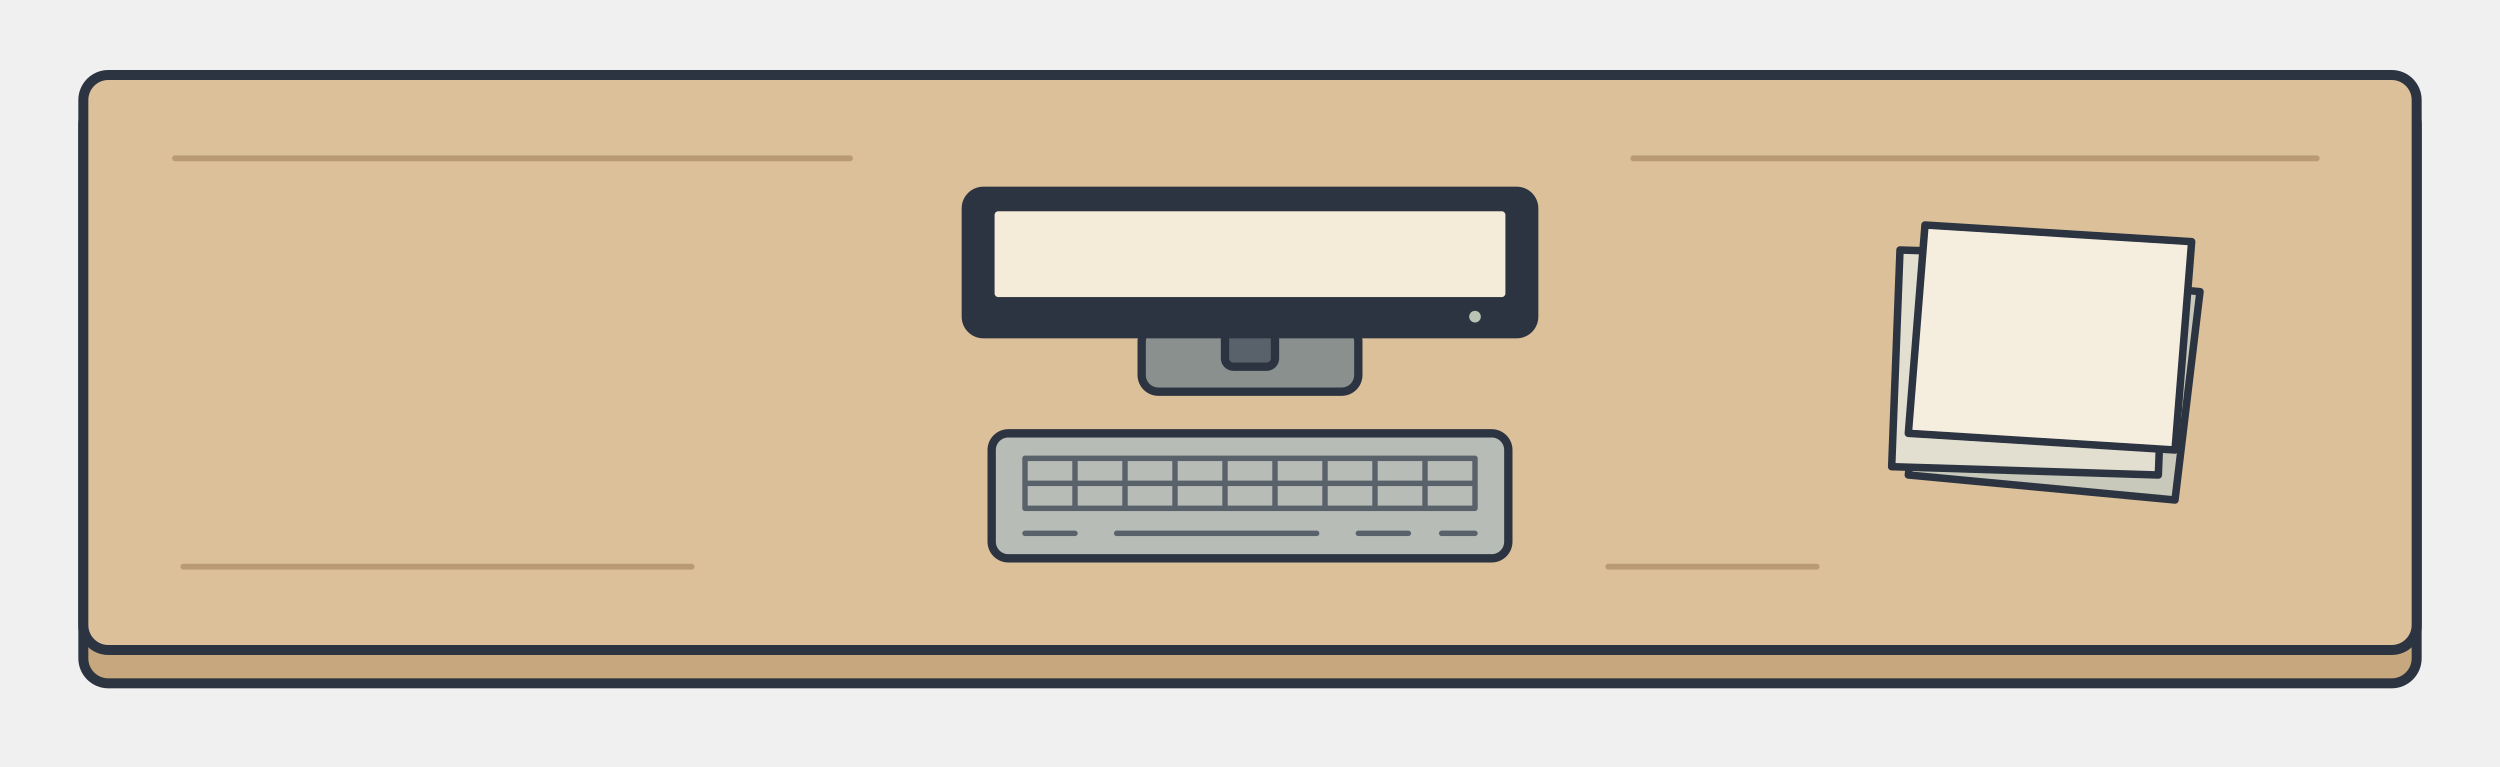
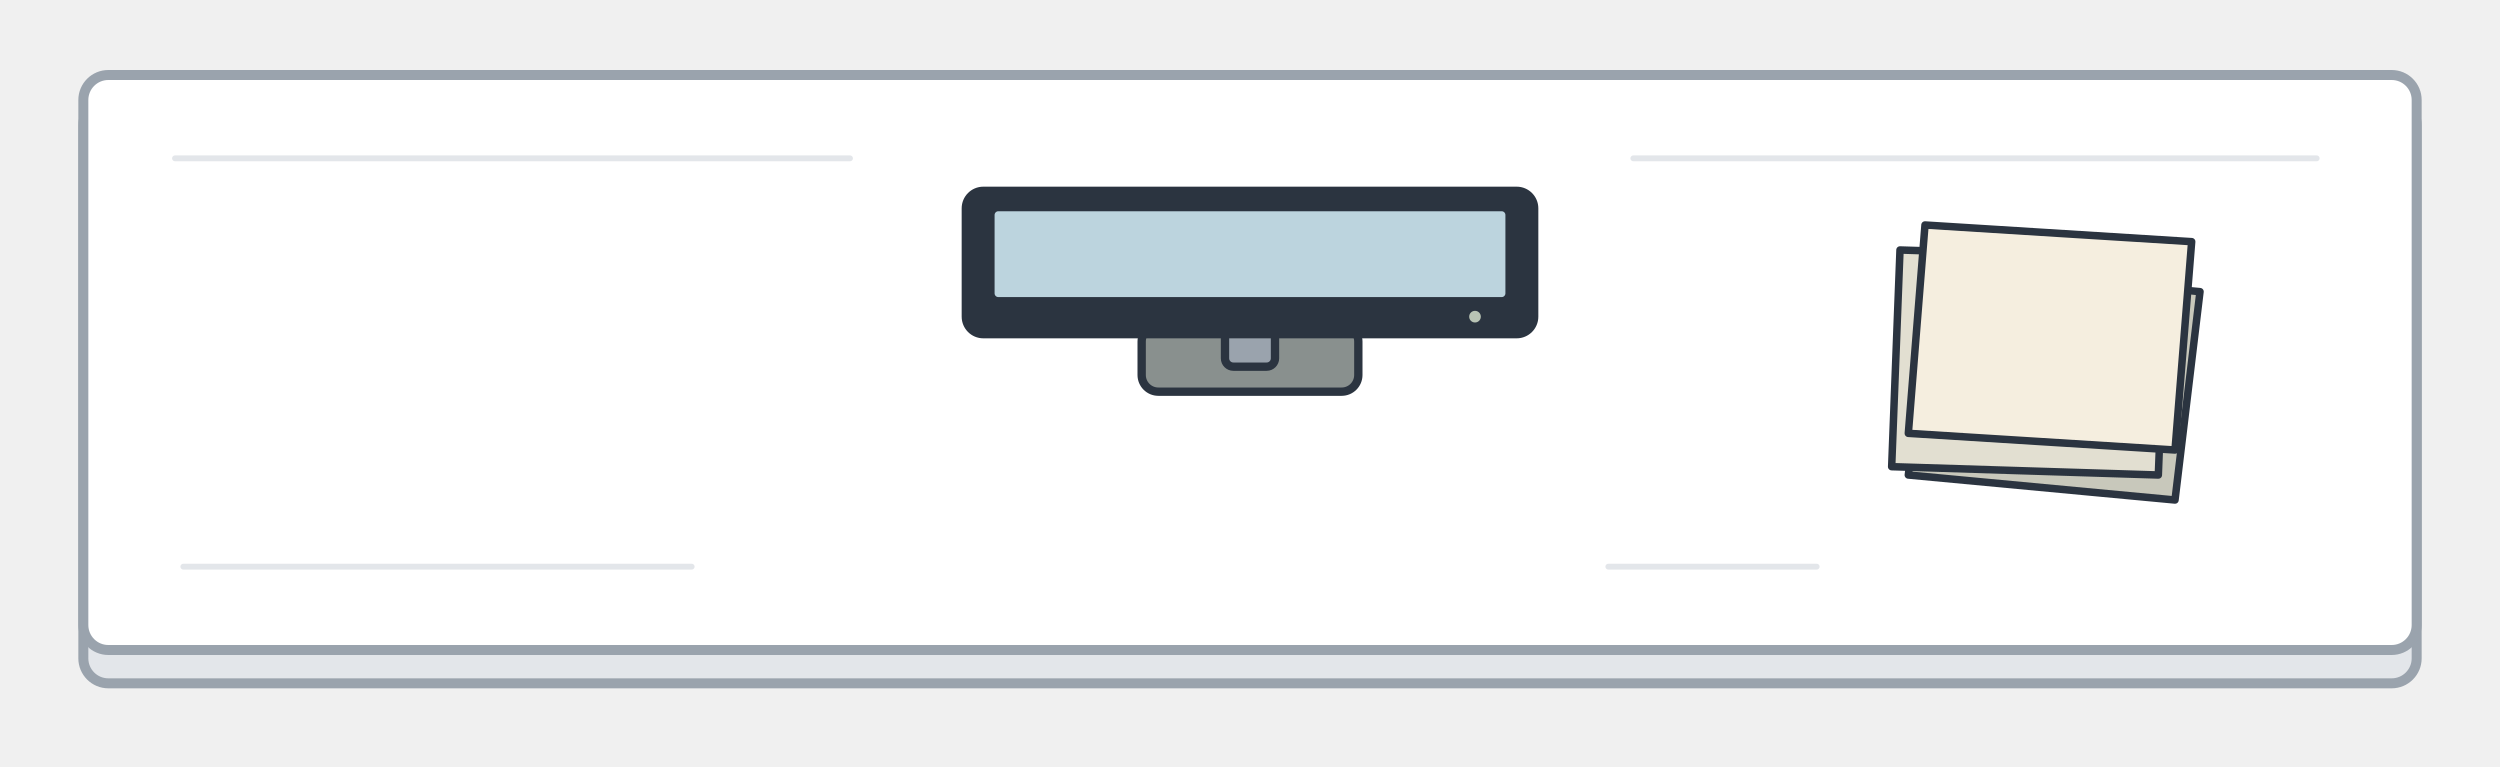
<svg xmlns="http://www.w3.org/2000/svg" width="300" height="92" viewBox="0 0 300 92" fill="none">
  <g clip-path="url(#clip0_4_495)">
-     <path d="M287 12H13C11.343 12 10 13.343 10 15V79C10 80.657 11.343 82 13 82H287C288.657 82 290 80.657 290 79V15C290 13.343 288.657 12 287 12Z" fill="#C7A77E" stroke="#2B3440" stroke-width="1.2" />
-     <path d="M287 9H13C11.343 9 10 10.343 10 12V75C10 76.657 11.343 78 13 78H287C288.657 78 290 76.657 290 75V12C290 10.343 288.657 9 287 9Z" fill="#DCC09A" stroke="#2B3440" stroke-width="1.2" />
-     <path d="M21 19H102M196 19H278M22 68H83M193 68H218" stroke="#B89B75" stroke-width="0.7" stroke-linecap="round" />
+     <path d="M287 12H13C11.343 12 10 13.343 10 15V79C10 80.657 11.343 82 13 82H287C288.657 82 290 80.657 290 79V15C290 13.343 288.657 12 287 12Z" fill="#E3E6EA" stroke="#9AA3AD" stroke-width="1.2" />
+     <path d="M287 9H13C11.343 9 10 10.343 10 12V75C10 76.657 11.343 78 13 78H287C288.657 78 290 76.657 290 75V12C290 10.343 288.657 9 287 9Z" fill="#FFFFFF" stroke="#9AA3AD" stroke-width="1.2" />
+     <path d="M21 19H102M196 19H278M22 68H83M193 68H218" stroke="#E3E6EA" stroke-width="0.7" stroke-linecap="round" />
    <path d="M161 39H139C137.895 39 137 39.895 137 41V45C137 46.105 137.895 47 139 47H161C162.105 47 163 46.105 163 45V41C163 39.895 162.105 39 161 39Z" fill="#89908E" stroke="#2B3440" />
-     <path d="M152 35H148C147.448 35 147 35.448 147 36V43C147 43.552 147.448 44 148 44H152C152.552 44 153 43.552 153 43V36C153 35.448 152.552 35 152 35Z" fill="#59616A" stroke="#2B3440" />
+     <path d="M152 35H148C147.448 35 147 35.448 147 36V43C147 43.552 147.448 44 148 44H152C152.552 44 153 43.552 153 43V36C153 35.448 152.552 35 152 35Z" fill="#9AA3AD" stroke="#2B3440" />
    <path d="M182 23H118C116.895 23 116 23.895 116 25V38C116 39.105 116.895 40 118 40H182C183.105 40 184 39.105 184 38V25C184 23.895 183.105 23 182 23Z" fill="#2B3440" stroke="#2B3440" stroke-width="1.2" />
-     <path d="M180.2 25H119.8C119.358 25 119 25.358 119 25.8V35.2C119 35.642 119.358 36 119.8 36H180.2C180.642 36 181 35.642 181 35.2V25.8C181 25.358 180.642 25 180.2 25Z" fill="#F4EBD9" stroke="#2B3440" stroke-width="0.7" />
+     <path d="M180.2 25H119.8C119.358 25 119 25.358 119 25.8V35.2C119 35.642 119.358 36 119.8 36H180.2C180.642 36 181 35.642 181 35.2V25.8C181 25.358 180.642 25 180.2 25Z" fill="#BCD4DE" stroke="#2B3440" stroke-width="0.7" />
    <path d="M177 38.7C177.387 38.7 177.7 38.387 177.7 38C177.7 37.613 177.387 37.3 177 37.3C176.613 37.3 176.3 37.613 176.3 38C176.3 38.387 176.613 38.7 177 38.7Z" fill="#B9C4B5" />
-     <path d="M179 52H121C119.895 52 119 52.895 119 54V65C119 66.105 119.895 67 121 67H179C180.105 67 181 66.105 181 65V54C181 52.895 180.105 52 179 52Z" fill="#B8BCB6" stroke="#2B3440" />
-     <path d="M123 58H177M129 55V61M135 55V61M141 55V61M147 55V61M153 55V61M159 55V61M165 55V61M171 55V61M123 64H129M134 64H158M163 64H169M173 64H177M123 55H177V61H123V55Z" stroke="#59616A" stroke-width="0.65" stroke-linecap="round" stroke-linejoin="round" />
    <path d="M232 32L264 35L261 60L229 57L232 32Z" fill="#C8C8BB" stroke="#2B3440" stroke-width="0.9" stroke-linejoin="round" />
    <path d="M228 30L260 31L259 57L227 56L228 30Z" fill="#E2DFD1" stroke="#2B3440" stroke-width="0.9" stroke-linejoin="round" />
    <path d="M231 27L263 29L261 54L229 52L231 27Z" fill="#F5EEDF" stroke="#2B3440" stroke-width="0.9" stroke-linejoin="round" />
  </g>
  <defs>
    <clipPath id="clip0_4_495">
      <rect width="300" height="92" fill="white" />
    </clipPath>
  </defs>
</svg>
